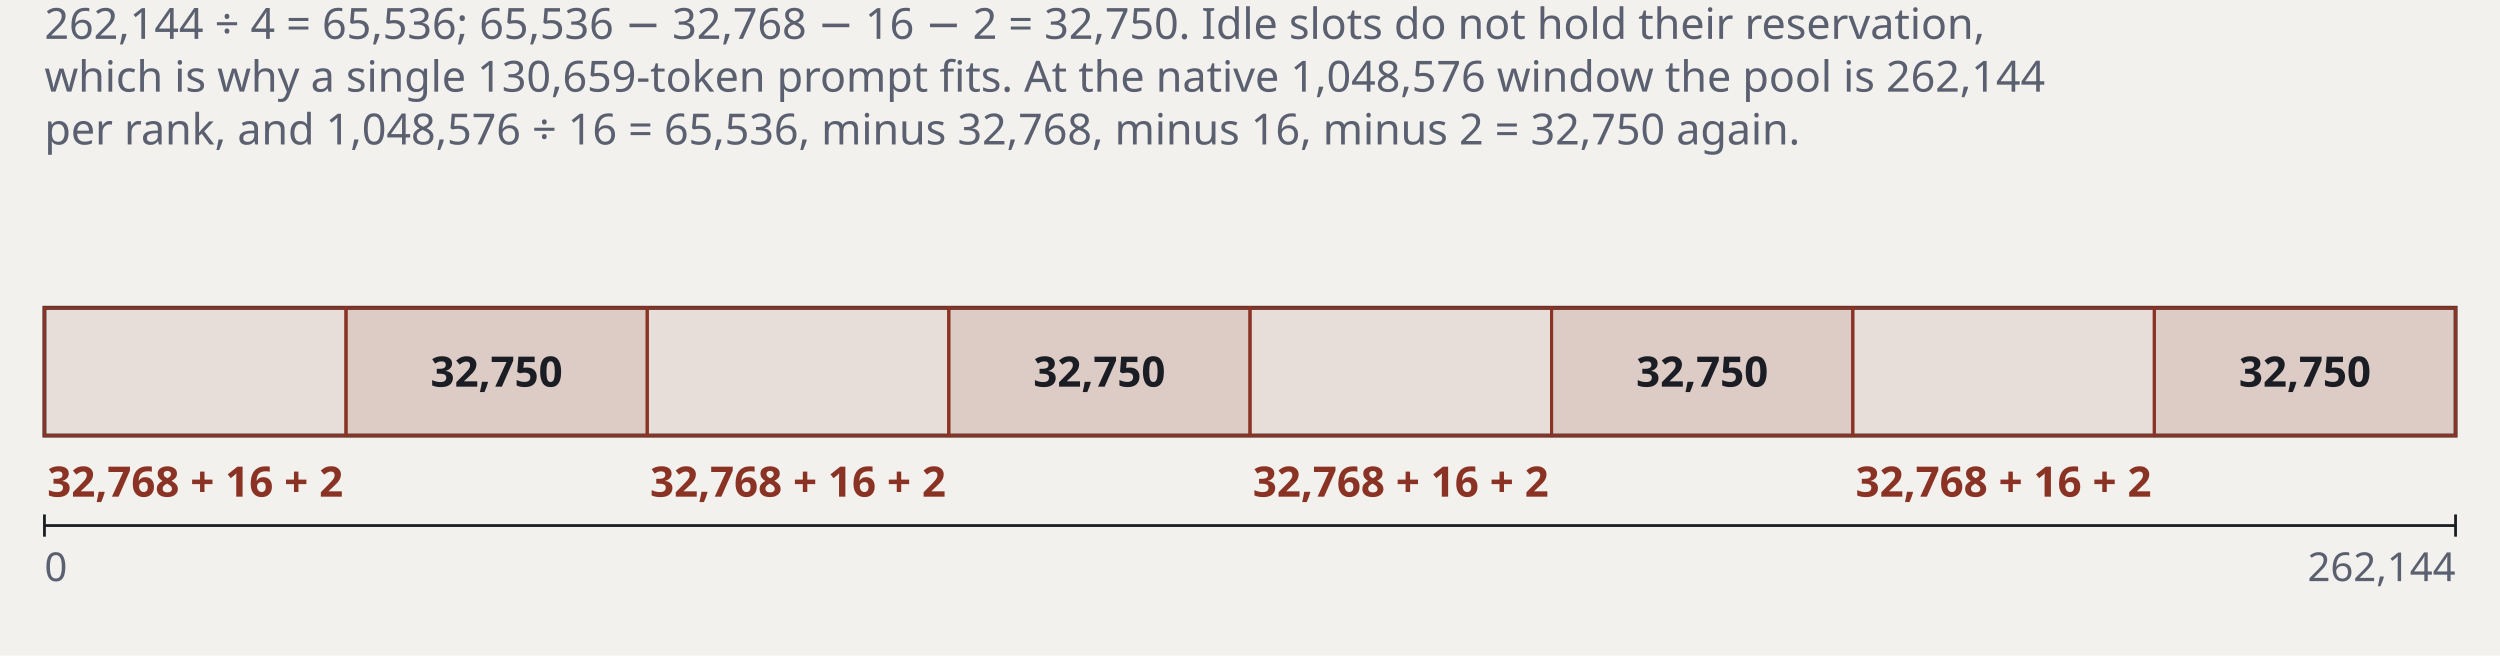
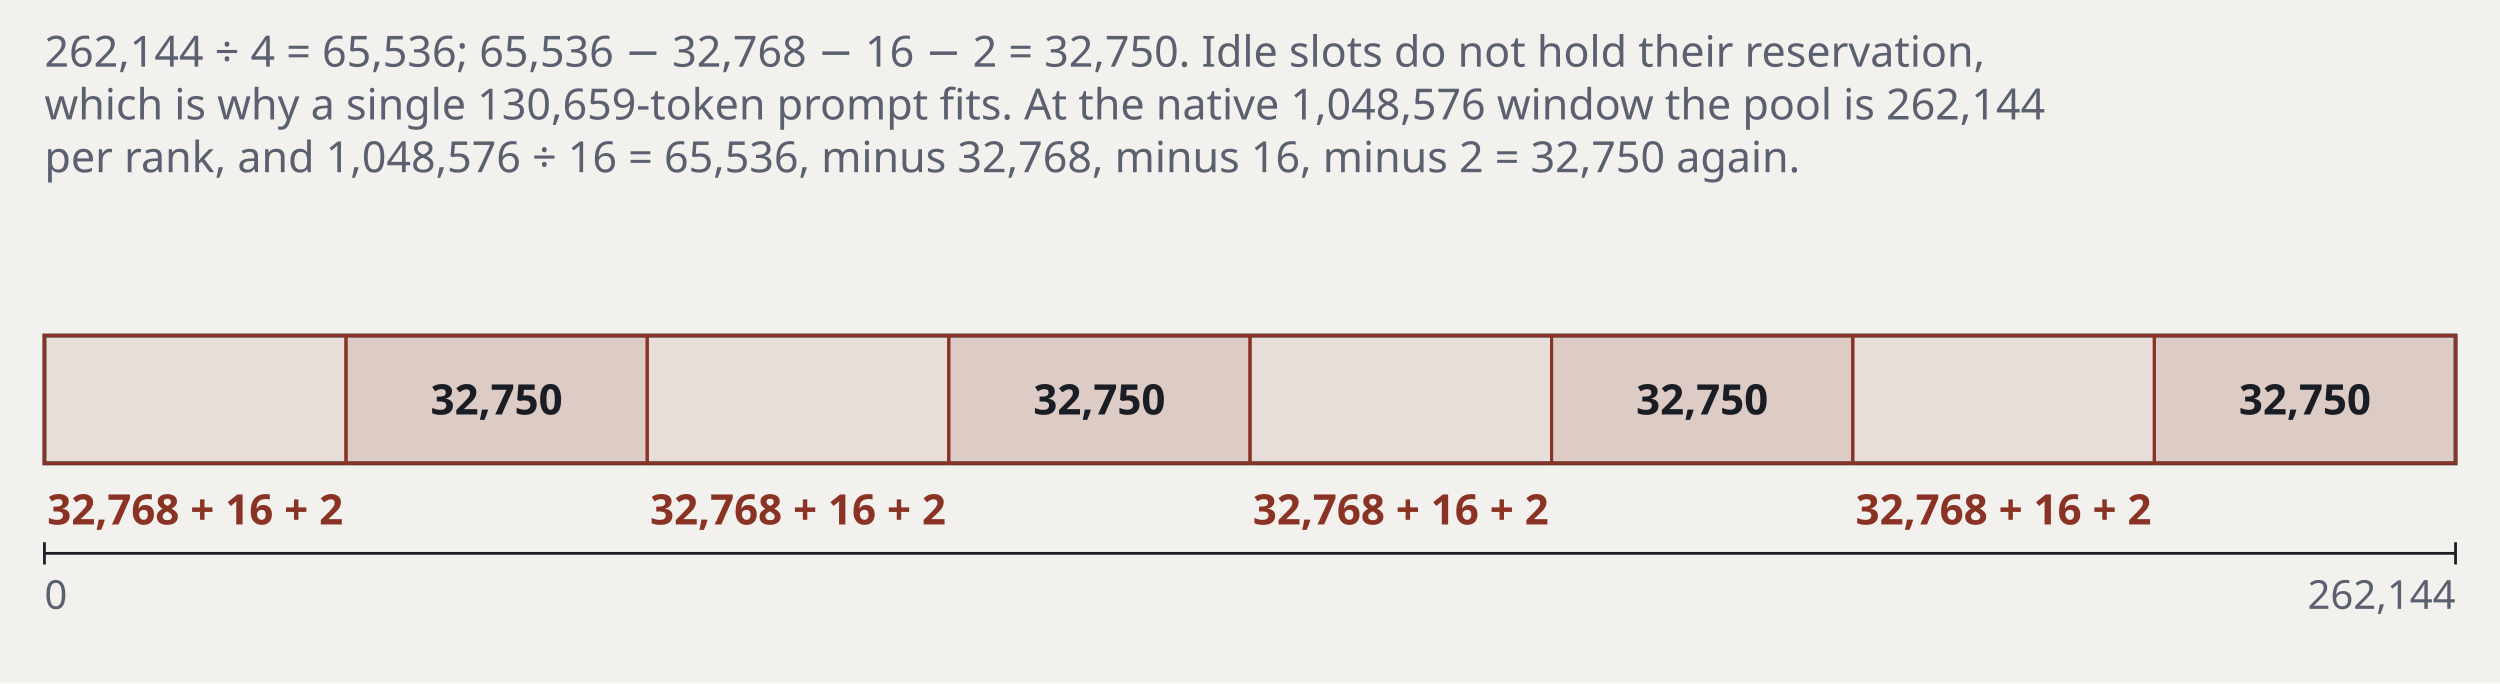
- <svg xmlns="http://www.w3.org/2000/svg" class="fig-svg" viewBox="0 0 900 236" width="100%" role="img" aria-labelledby="fig-title-2a8876f5" aria-describedby="fig-desc-2a8876f5">
+ <svg xmlns="http://www.w3.org/2000/svg" class="fig-svg" viewBox="0 0 900 246" width="100%" role="img" aria-labelledby="fig-title-2a8876f5" aria-describedby="fig-desc-2a8876f5">
  <defs>
    <marker id="arrow-2a8876f5" viewBox="0 0 8 8" refX="7" refY="4" markerWidth="7" markerHeight="7" orient="auto">
      <path d="M0,0 L8,4 L0,8 z" fill="var(--color-muted, #5a6070)" />
    </marker>
    <marker id="arrow-accent-2a8876f5" viewBox="0 0 8 8" refX="7" refY="4" markerWidth="7" markerHeight="7" orient="auto">
      <path d="M0,0 L8,4 L0,8 z" fill="var(--color-accent, #8a3324)" />
    </marker>
  </defs>
-   <rect x="0" y="0" width="900" height="236" fill="var(--color-sheet, #f2f1ed)" />
-   <text x="16.00" y="14.00" font-family="'Hanken Grotesk', ui-sans-serif, system-ui, sans-serif" font-size="15.48" font-weight="400" fill="var(--color-muted, #5a6070)" text-anchor="start">262,144 ÷ 4 = 65,536; 65,536 − 32,768 − 16 − 2 = 32,750. Idle slots do not hold their reservation,</text>
-   <text x="16.00" y="33.00" font-family="'Hanken Grotesk', ui-sans-serif, system-ui, sans-serif" font-size="15.48" font-weight="400" fill="var(--color-muted, #5a6070)" text-anchor="start">which is why a single 130,659-token prompt fits. At the native 1,048,576 window the pool is 262,144</text>
-   <text x="16.00" y="52.00" font-family="'Hanken Grotesk', ui-sans-serif, system-ui, sans-serif" font-size="15.48" font-weight="400" fill="var(--color-muted, #5a6070)" text-anchor="start">per rank, and 1,048,576 ÷ 16 = 65,536, minus 32,768, minus 16, minus 2 = 32,750 again.</text>
-   <rect x="16.00" y="110.80" width="868.00" height="46.00" rx="0" fill="none" stroke="var(--color-ink, #1a1d24)" stroke-width="1.4" />
-   <rect x="16.00" y="110.80" width="108.56" height="46.00" rx="0" fill="rgba(138, 51, 36, 0.10)" stroke="var(--color-accent, #8a3324)" stroke-width="1.1" />
-   <text x="70.28" y="178.80" font-family="'Hanken Grotesk', ui-sans-serif, system-ui, sans-serif" font-size="15.12" font-weight="600" fill="var(--color-accent, #8a3324)" text-anchor="middle">32,768 + 16 + 2</text>
-   <rect x="124.56" y="110.80" width="108.44" height="46.00" rx="0" fill="rgba(138, 51, 36, 0.20)" stroke="var(--color-accent, #8a3324)" stroke-width="1.1" />
-   <text x="178.78" y="139.20" font-family="'Hanken Grotesk', ui-sans-serif, system-ui, sans-serif" font-size="15.12" font-weight="600" fill="var(--color-ink, #1a1d24)" text-anchor="middle">32,750</text>
-   <rect x="233.00" y="110.80" width="108.56" height="46.00" rx="0" fill="rgba(138, 51, 36, 0.10)" stroke="var(--color-accent, #8a3324)" stroke-width="1.1" />
-   <text x="287.28" y="178.80" font-family="'Hanken Grotesk', ui-sans-serif, system-ui, sans-serif" font-size="15.12" font-weight="600" fill="var(--color-accent, #8a3324)" text-anchor="middle">32,768 + 16 + 2</text>
-   <rect x="341.56" y="110.80" width="108.44" height="46.00" rx="0" fill="rgba(138, 51, 36, 0.20)" stroke="var(--color-accent, #8a3324)" stroke-width="1.1" />
-   <text x="395.78" y="139.20" font-family="'Hanken Grotesk', ui-sans-serif, system-ui, sans-serif" font-size="15.12" font-weight="600" fill="var(--color-ink, #1a1d24)" text-anchor="middle">32,750</text>
-   <rect x="450.00" y="110.80" width="108.56" height="46.00" rx="0" fill="rgba(138, 51, 36, 0.10)" stroke="var(--color-accent, #8a3324)" stroke-width="1.1" />
-   <text x="504.28" y="178.80" font-family="'Hanken Grotesk', ui-sans-serif, system-ui, sans-serif" font-size="15.12" font-weight="600" fill="var(--color-accent, #8a3324)" text-anchor="middle">32,768 + 16 + 2</text>
-   <rect x="558.56" y="110.80" width="108.44" height="46.00" rx="0" fill="rgba(138, 51, 36, 0.20)" stroke="var(--color-accent, #8a3324)" stroke-width="1.1" />
-   <text x="612.78" y="139.20" font-family="'Hanken Grotesk', ui-sans-serif, system-ui, sans-serif" font-size="15.12" font-weight="600" fill="var(--color-ink, #1a1d24)" text-anchor="middle">32,750</text>
-   <rect x="667.00" y="110.80" width="108.56" height="46.00" rx="0" fill="rgba(138, 51, 36, 0.10)" stroke="var(--color-accent, #8a3324)" stroke-width="1.1" />
-   <text x="721.28" y="178.80" font-family="'Hanken Grotesk', ui-sans-serif, system-ui, sans-serif" font-size="15.12" font-weight="600" fill="var(--color-accent, #8a3324)" text-anchor="middle">32,768 + 16 + 2</text>
-   <rect x="775.56" y="110.80" width="108.44" height="46.00" rx="0" fill="rgba(138, 51, 36, 0.20)" stroke="var(--color-accent, #8a3324)" stroke-width="1.1" />
-   <text x="829.78" y="139.20" font-family="'Hanken Grotesk', ui-sans-serif, system-ui, sans-serif" font-size="15.12" font-weight="600" fill="var(--color-ink, #1a1d24)" text-anchor="middle">32,750</text>
-   <line x1="16.00" y1="189.20" x2="884.00" y2="189.20" stroke="var(--color-ink, #1a1d24)" stroke-width="1" />
-   <line x1="16.00" y1="185.20" x2="16.00" y2="193.20" stroke="var(--color-ink, #1a1d24)" stroke-width="1" />
-   <text x="16.00" y="209.20" font-family="'Hanken Grotesk', ui-sans-serif, system-ui, sans-serif" font-size="14.4" font-weight="400" fill="var(--color-muted, #5a6070)" text-anchor="start">0</text>
-   <line x1="884.00" y1="185.20" x2="884.00" y2="193.20" stroke="var(--color-ink, #1a1d24)" stroke-width="1" />
-   <text x="884.00" y="209.20" font-family="'Hanken Grotesk', ui-sans-serif, system-ui, sans-serif" font-size="14.4" font-weight="400" fill="var(--color-muted, #5a6070)" text-anchor="end">262,144</text>
+   <rect x="0" y="0" width="900" height="246" fill="var(--color-sheet, #f2f1ed)" />
+   <text x="16.00" y="24.00" font-family="'Hanken Grotesk', ui-sans-serif, system-ui, sans-serif" font-size="15.48" font-weight="400" fill="var(--color-muted, #5a6070)" text-anchor="start">262,144 ÷ 4 = 65,536; 65,536 − 32,768 − 16 − 2 = 32,750. Idle slots do not hold their reservation,</text>
+   <text x="16.00" y="43.00" font-family="'Hanken Grotesk', ui-sans-serif, system-ui, sans-serif" font-size="15.48" font-weight="400" fill="var(--color-muted, #5a6070)" text-anchor="start">which is why a single 130,659-token prompt fits. At the native 1,048,576 window the pool is 262,144</text>
+   <text x="16.00" y="62.00" font-family="'Hanken Grotesk', ui-sans-serif, system-ui, sans-serif" font-size="15.48" font-weight="400" fill="var(--color-muted, #5a6070)" text-anchor="start">per rank, and 1,048,576 ÷ 16 = 65,536, minus 32,768, minus 16, minus 2 = 32,750 again.</text>
+   <rect x="16.00" y="120.80" width="868.00" height="46.00" rx="0" fill="none" stroke="var(--color-ink, #1a1d24)" stroke-width="1.4" />
+   <rect x="16.00" y="120.80" width="108.56" height="46.00" rx="0" fill="rgba(138, 51, 36, 0.10)" stroke="var(--color-accent, #8a3324)" stroke-width="1.1" />
+   <text x="70.28" y="188.80" font-family="'Hanken Grotesk', ui-sans-serif, system-ui, sans-serif" font-size="15.12" font-weight="600" fill="var(--color-accent, #8a3324)" text-anchor="middle">32,768 + 16 + 2</text>
+   <rect x="124.56" y="120.80" width="108.44" height="46.00" rx="0" fill="rgba(138, 51, 36, 0.20)" stroke="var(--color-accent, #8a3324)" stroke-width="1.1" />
+   <text x="178.78" y="149.20" font-family="'Hanken Grotesk', ui-sans-serif, system-ui, sans-serif" font-size="15.12" font-weight="600" fill="var(--color-ink, #1a1d24)" text-anchor="middle">32,750</text>
+   <rect x="233.00" y="120.80" width="108.56" height="46.00" rx="0" fill="rgba(138, 51, 36, 0.10)" stroke="var(--color-accent, #8a3324)" stroke-width="1.1" />
+   <text x="287.28" y="188.80" font-family="'Hanken Grotesk', ui-sans-serif, system-ui, sans-serif" font-size="15.12" font-weight="600" fill="var(--color-accent, #8a3324)" text-anchor="middle">32,768 + 16 + 2</text>
+   <rect x="341.56" y="120.80" width="108.44" height="46.00" rx="0" fill="rgba(138, 51, 36, 0.20)" stroke="var(--color-accent, #8a3324)" stroke-width="1.1" />
+   <text x="395.78" y="149.20" font-family="'Hanken Grotesk', ui-sans-serif, system-ui, sans-serif" font-size="15.12" font-weight="600" fill="var(--color-ink, #1a1d24)" text-anchor="middle">32,750</text>
+   <rect x="450.00" y="120.80" width="108.56" height="46.00" rx="0" fill="rgba(138, 51, 36, 0.10)" stroke="var(--color-accent, #8a3324)" stroke-width="1.1" />
+   <text x="504.28" y="188.80" font-family="'Hanken Grotesk', ui-sans-serif, system-ui, sans-serif" font-size="15.12" font-weight="600" fill="var(--color-accent, #8a3324)" text-anchor="middle">32,768 + 16 + 2</text>
+   <rect x="558.56" y="120.80" width="108.44" height="46.00" rx="0" fill="rgba(138, 51, 36, 0.20)" stroke="var(--color-accent, #8a3324)" stroke-width="1.1" />
+   <text x="612.78" y="149.20" font-family="'Hanken Grotesk', ui-sans-serif, system-ui, sans-serif" font-size="15.12" font-weight="600" fill="var(--color-ink, #1a1d24)" text-anchor="middle">32,750</text>
+   <rect x="667.00" y="120.80" width="108.56" height="46.00" rx="0" fill="rgba(138, 51, 36, 0.10)" stroke="var(--color-accent, #8a3324)" stroke-width="1.1" />
+   <text x="721.28" y="188.80" font-family="'Hanken Grotesk', ui-sans-serif, system-ui, sans-serif" font-size="15.12" font-weight="600" fill="var(--color-accent, #8a3324)" text-anchor="middle">32,768 + 16 + 2</text>
+   <rect x="775.56" y="120.80" width="108.44" height="46.00" rx="0" fill="rgba(138, 51, 36, 0.20)" stroke="var(--color-accent, #8a3324)" stroke-width="1.1" />
+   <text x="829.78" y="149.20" font-family="'Hanken Grotesk', ui-sans-serif, system-ui, sans-serif" font-size="15.12" font-weight="600" fill="var(--color-ink, #1a1d24)" text-anchor="middle">32,750</text>
+   <line x1="16.00" y1="199.20" x2="884.00" y2="199.20" stroke="var(--color-ink, #1a1d24)" stroke-width="1" />
+   <line x1="16.00" y1="195.20" x2="16.00" y2="203.20" stroke="var(--color-ink, #1a1d24)" stroke-width="1" />
+   <text x="16.00" y="219.20" font-family="'Hanken Grotesk', ui-sans-serif, system-ui, sans-serif" font-size="14.4" font-weight="400" fill="var(--color-muted, #5a6070)" text-anchor="start">0</text>
+   <line x1="884.00" y1="195.20" x2="884.00" y2="203.20" stroke="var(--color-ink, #1a1d24)" stroke-width="1" />
+   <text x="884.00" y="219.20" font-family="'Hanken Grotesk', ui-sans-serif, system-ui, sans-serif" font-size="14.4" font-weight="400" fill="var(--color-muted, #5a6070)" text-anchor="end">262,144</text>
</svg>
